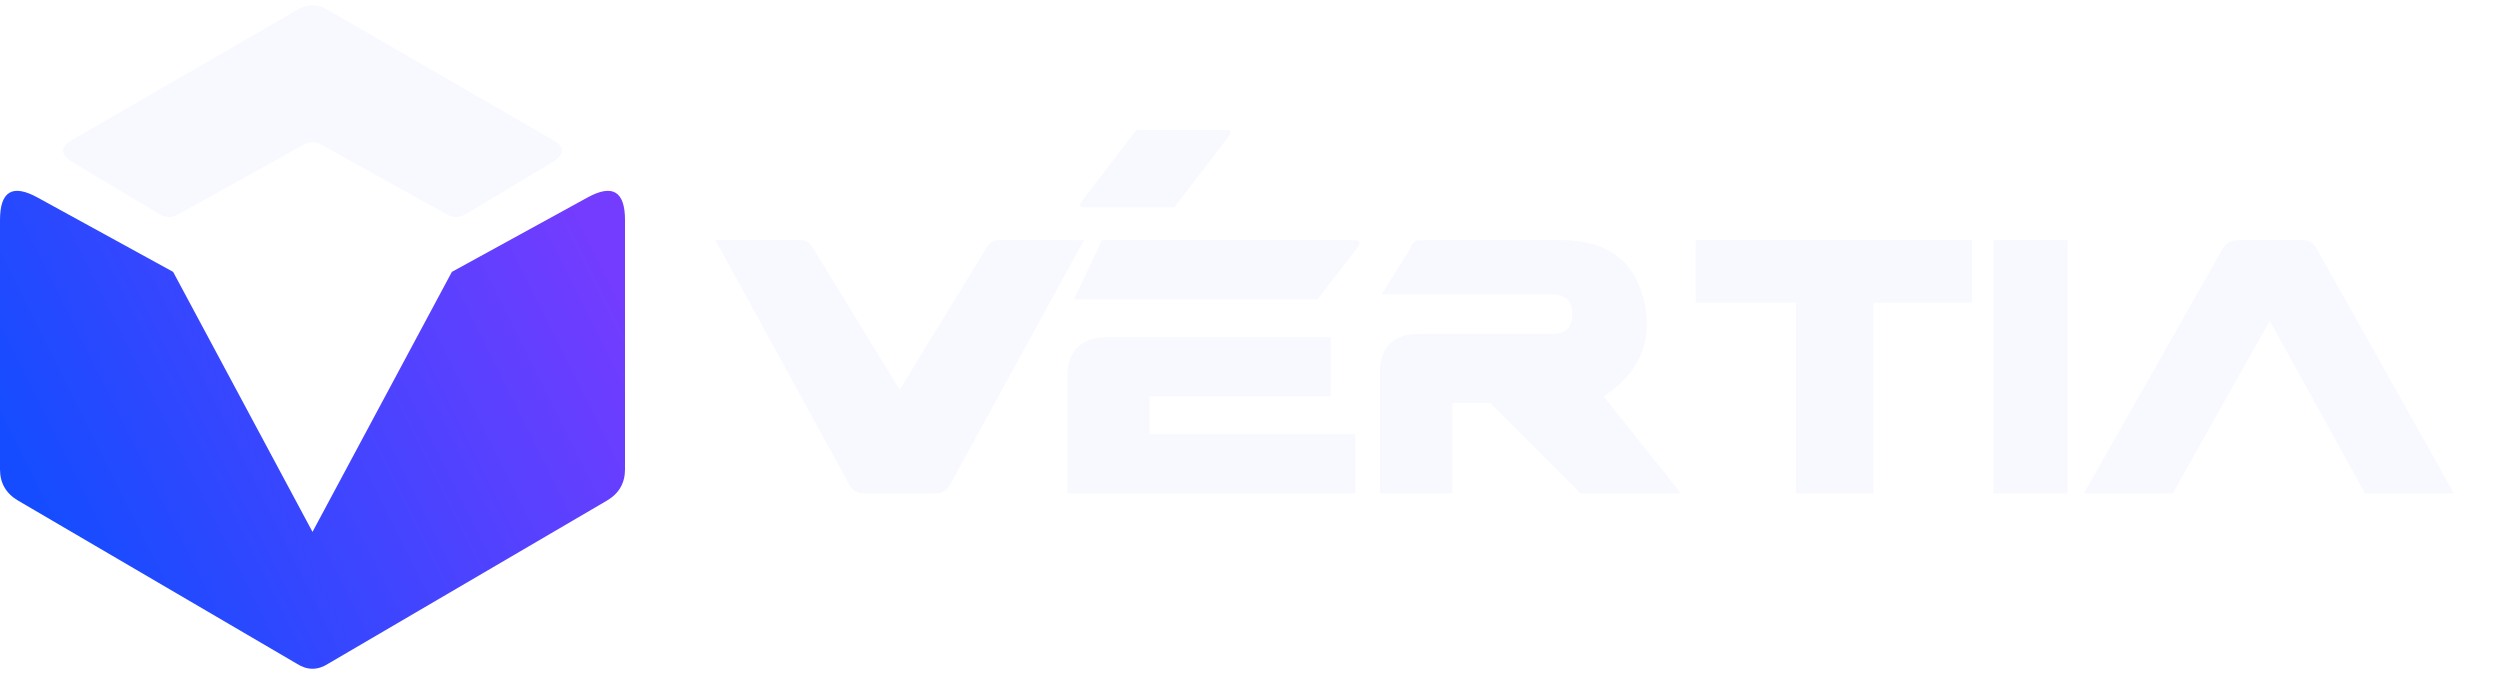
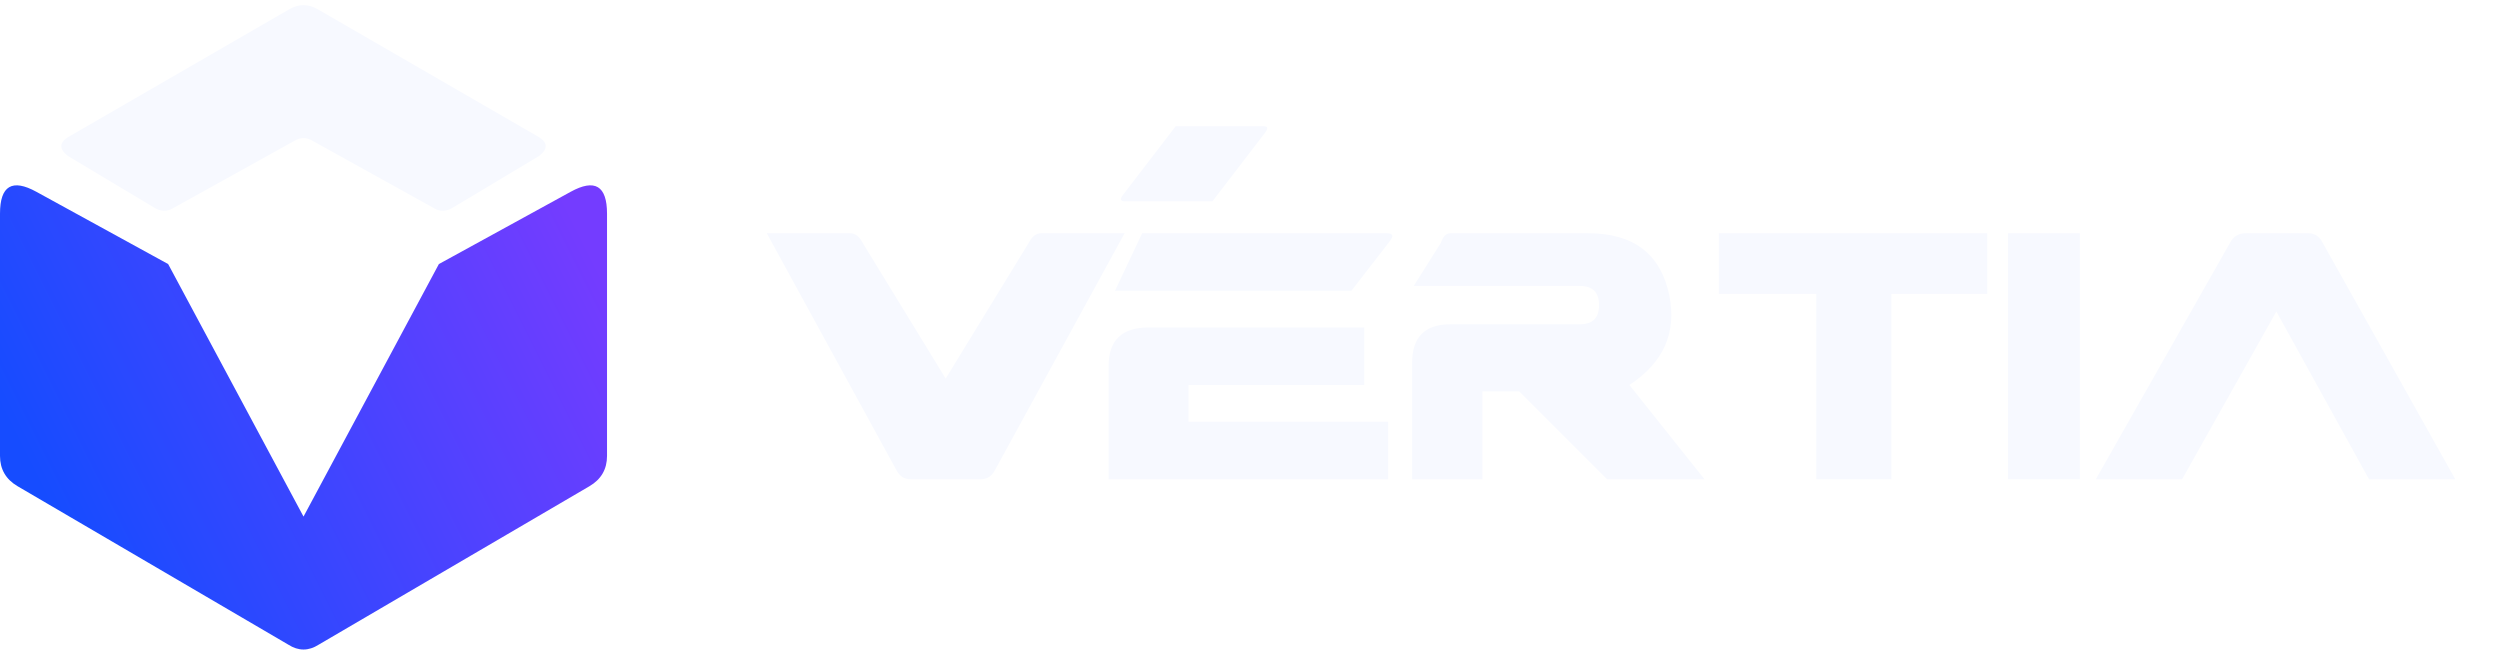
- <svg xmlns="http://www.w3.org/2000/svg" viewBox="0 0 1520 411" role="img" aria-label="Vértia">
+ <svg xmlns="http://www.w3.org/2000/svg" viewBox="0 0 1565 411" role="img" aria-label="Vértia">
  <g transform="scale(3.8)">
    <defs>
      <linearGradient id="vertia-gradient" x1="7" y1="81" x2="95" y2="37" gradientUnits="userSpaceOnUse">
        <stop stop-color="#164CFF" />
        <stop offset="1" stop-color="#743CFF" />
      </linearGradient>
    </defs>
    <path fill="#F7F9FF" d="M47.7 1.5 Q50 0.2 52.3 1.5 L88.8 22.6 Q91 24 88.8 25.7 L74.6 34.2 Q73 35.2 71.5 34.3 L51.5 23.2 Q50 22.3 48.5 23.2 L28.5 34.3 Q27 35.2 25.4 34.2 L11.2 25.7 Q9 24 11.2 22.6 Z" />
    <path fill="url(#vertia-gradient)" d="M0 35.2 Q0 28.3 6 31.6 L27.7 43.5 L50 85.1 L72.3 43.5 L94 31.6 Q100 28.3 100 35.2 L100 75.1 Q100 78.4 97.1 80.1 L52.5 106.2 Q50 107.8 47.5 106.2 L2.9 80.1 Q0 78.4 0 75.1 Z" />
  </g>
-   <g fill="#F7F9FF" transform="translate(435 76)">
+   <g fill="#F7F9FF" transform="translate(480 76)">
    <path d="M0 70 H52 Q57 70 60 76 L112 161 L164 76 Q167 70 172 70 H224 L143 218 Q140 224 134 224 H90 Q84 224 81 218 Z" />
    <path d="M235 70 H388 Q394 70 390 75 L366 106 H218 Z M256 3 H311 Q315 3 312 7 L279 50 H224 Q220 50 223 46 Z M239 129 H374 V165 H264 V188 H389 V224 H214 V153 Q214 129 239 129 Z" />
    <path d="M428 70 H514 Q557 70 565 109 Q572 144 540 165 L587 224 H526 L471 169 H448 V224 H404 V151 Q404 127 428 127 H509 Q521 127 521 115 Q521 103 509 103 H405 L422 76 Q424 70 428 70 Z" />
    <path d="M596 70 H764 V108 H704 V224 H657 V108 H596 Z" />
    <path d="M777 70 H822 V224 H777 Z" />
    <path d="M926 70 H965 Q971 70 974 76 L1057 224 H1003 L945 119 L886 224 H832 L916 76 Q919 70 926 70 Z" />
  </g>
</svg>
